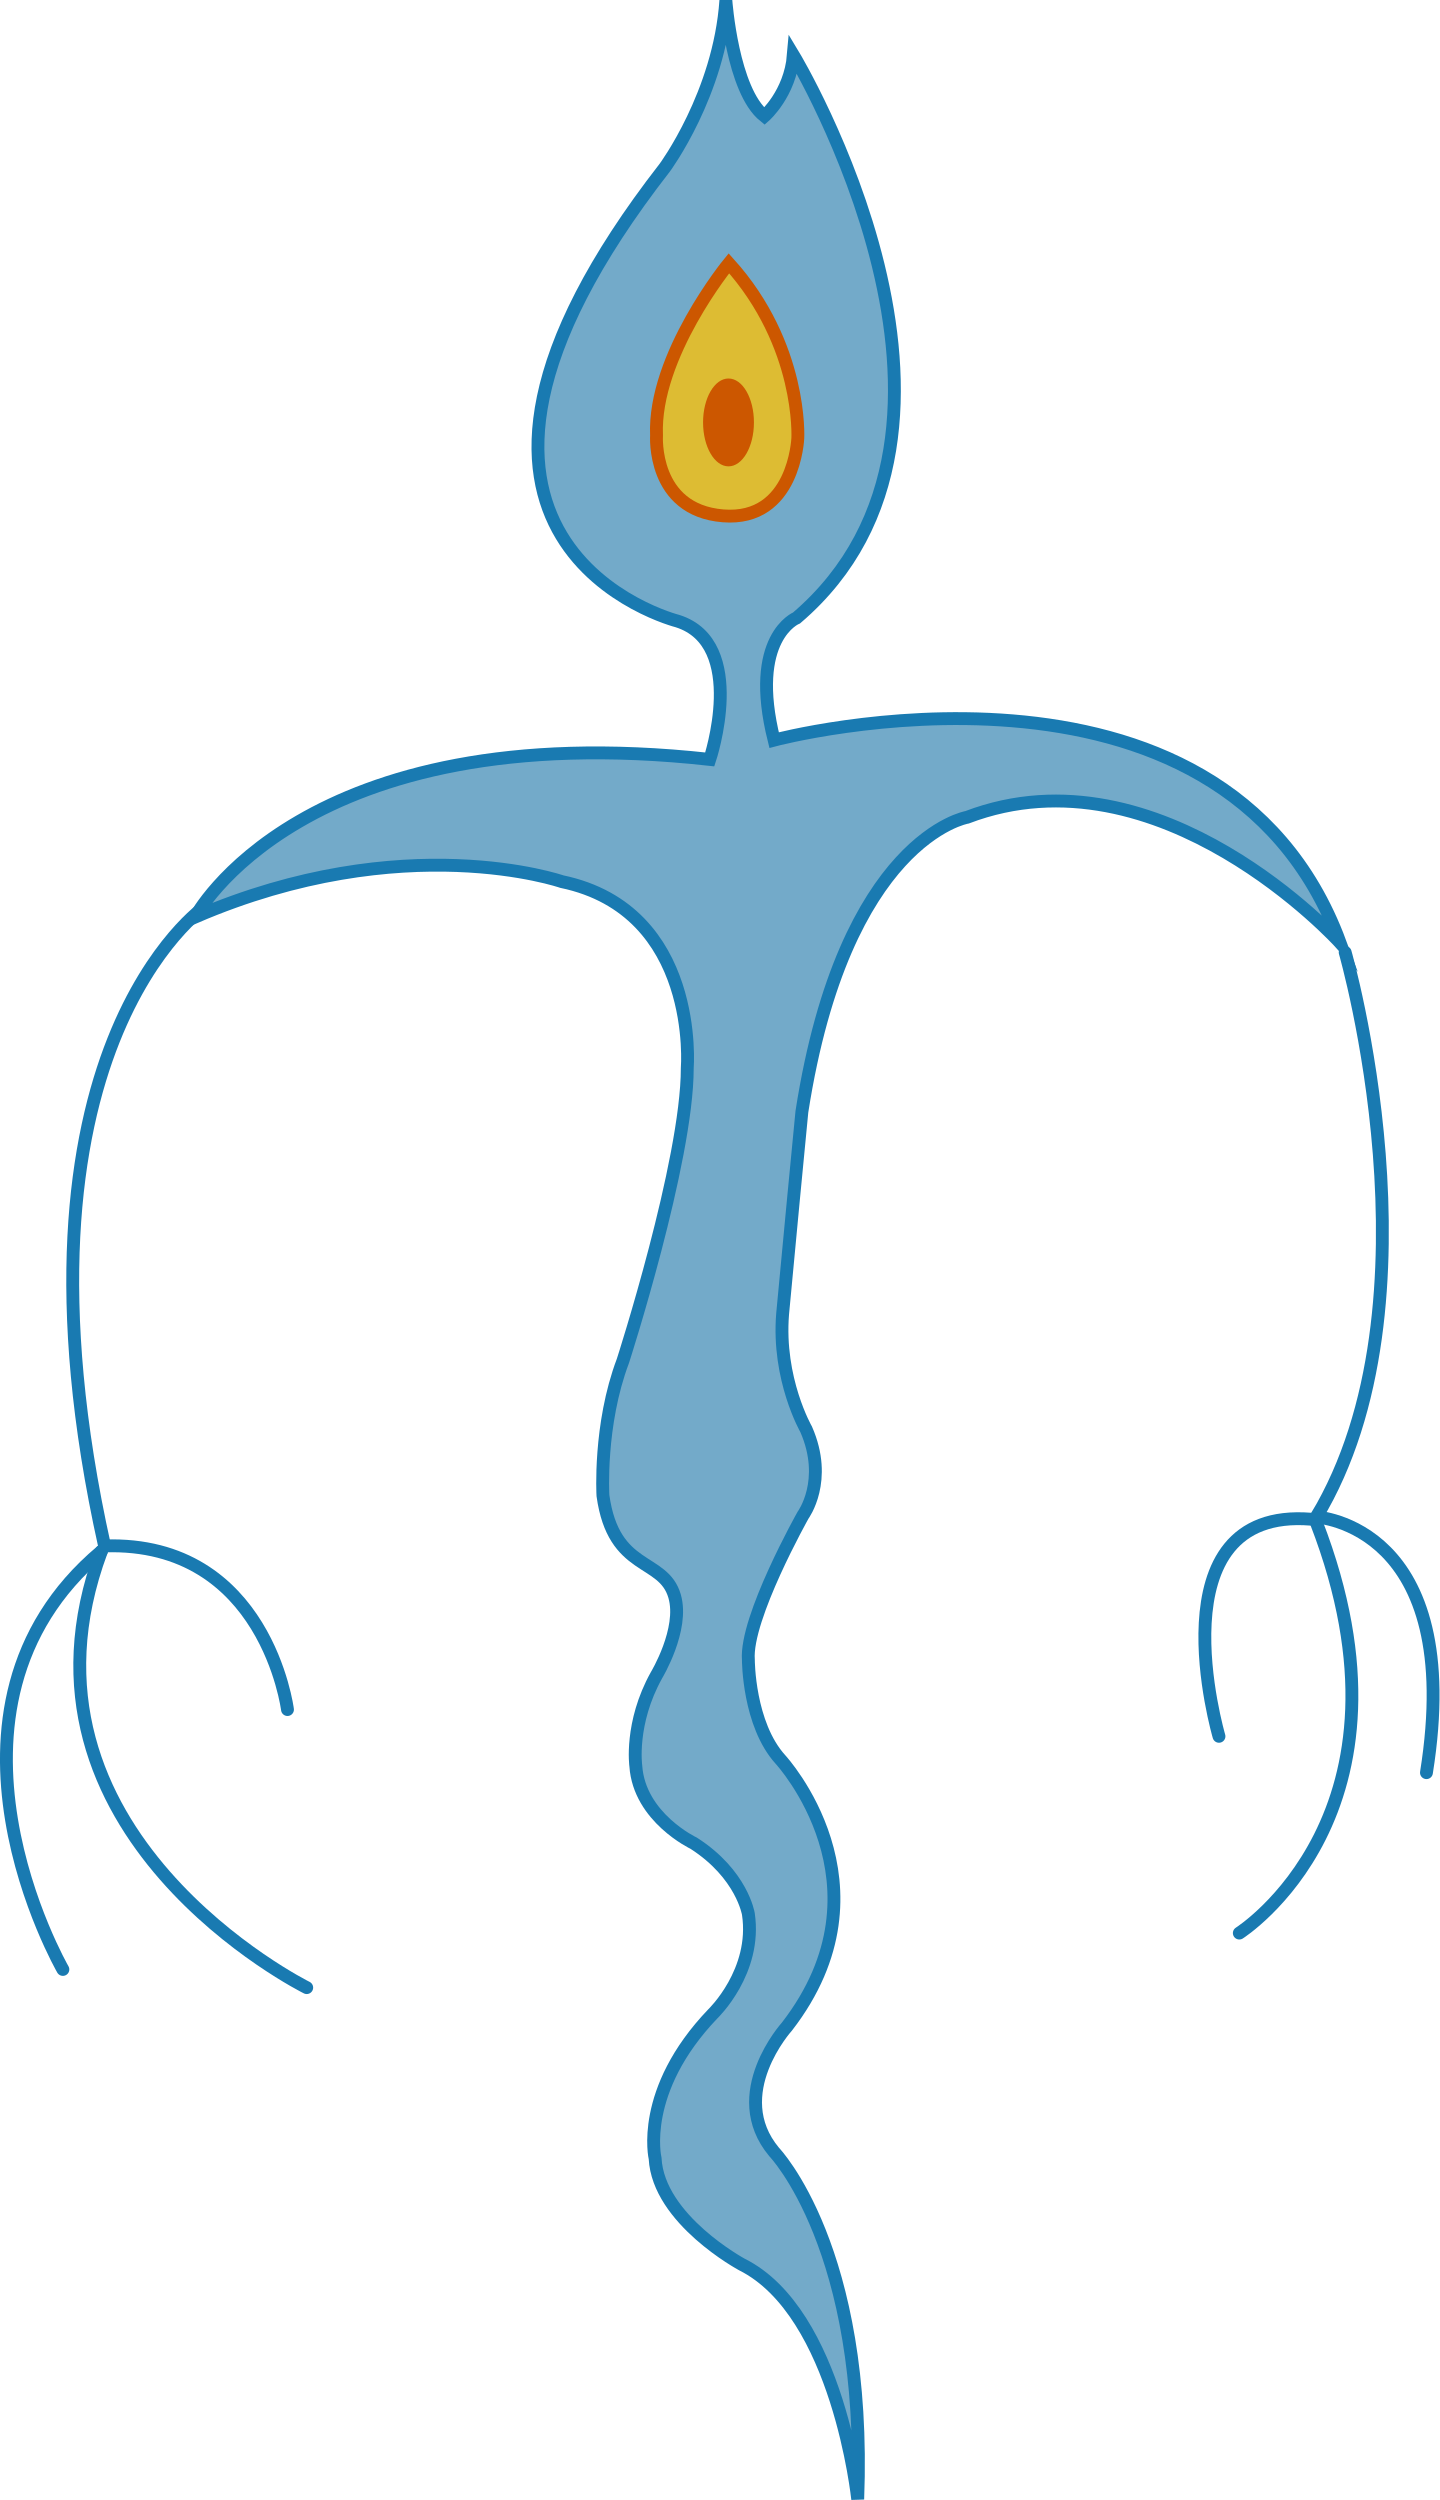
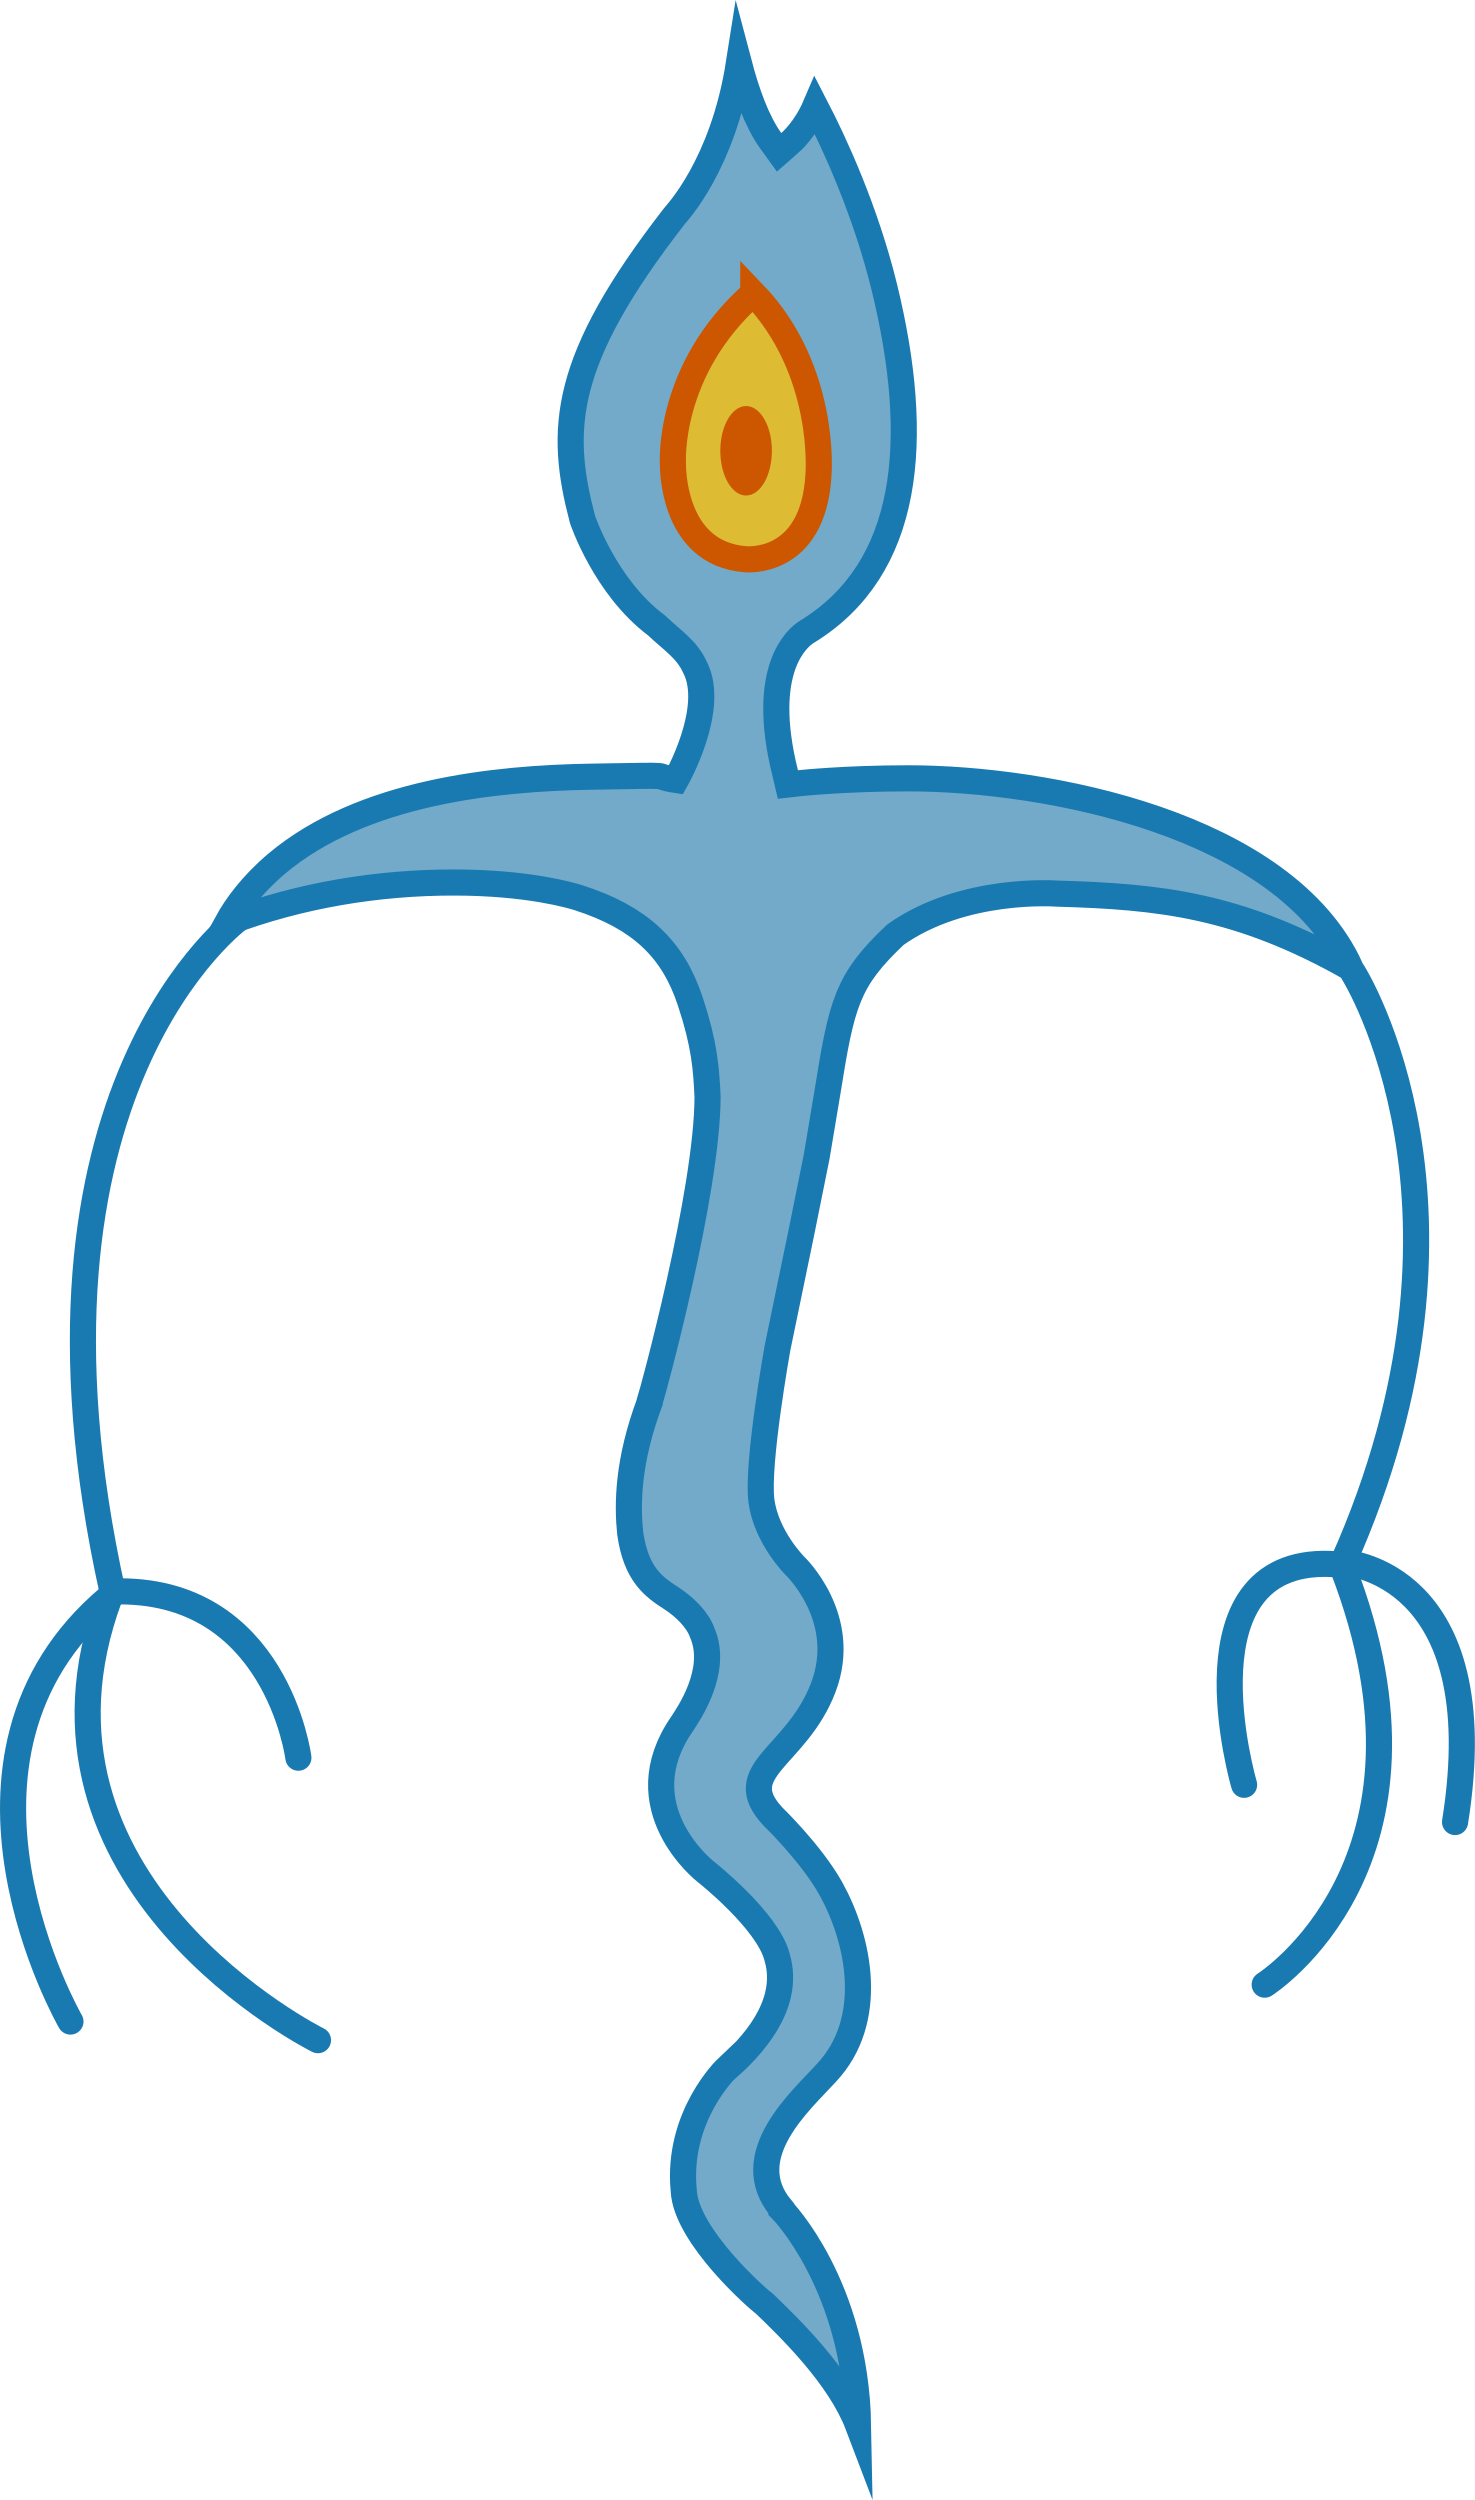
- <svg xmlns="http://www.w3.org/2000/svg" id="Capa_2" data-name="Capa 2" viewBox="0 0 447.61 777.35">
-   <g id="Capa_2-2" data-name="Capa 2">
-     <path d="M246.68,373.28l-3.33,35.25c-1.66,20.29,7.32,35.91,7.32,35.91,6.98,15.96-.97,26.69-.97,26.69,0,0-18,32-17,45,0,0,0,20,10,31,0,0,36,39,2,83,0,0-19,21-4,39,0,0,29,30,26,108,0,0-6-58-36-73,0,0-26-14-27-33,0,0-5-21,18-45,0,0,13.67-13.1,11-31,0,0-1.98-12.36-17-22,0,0-16.91-7.98-18-24,0,0-1.9-13.25,6.41-28.21,0,0,8.65-14.3,5.65-24.61-3.55-12.22-18.95-7.32-22.28-31.26,0,0-1.33-21.95,6.22-41.92,0,0,20-62,20-91,0,0,4-49-39-58,0,0-49-17-114,11,0,0,33-63,160-49,0,0,12-36-10-43,0,0-95-24-4-141,0,0,17-23,19-52,0,0,2,28,12,36,0,0,8-7,9-19,0,0,70,116,1,175,0,0-15,6-7,38,0,0,139-37,176,63,0,0-55.96-61.85-116-39,0,0-38.06,6.41-51.36,91.54l-2.66,27.6Z" fill="#73aac9" stroke="#197ab1" stroke-miterlimit="10" stroke-width="4" />
-   </g>
-   <g id="Capa_3" data-name="Capa 3">
-     <path d="M226.64,81.87s-23.55,28.78-22.5,53.51c0,0-1.52,23.23,20.69,25.02,22.21,1.79,23.24-24.14,23.24-24.14,0,0,1.56-28.89-21.43-54.39Z" fill="#ddbc33" stroke="#cc5700" stroke-miterlimit="10" stroke-width="4" />
-     <ellipse cx="226.52" cy="131.35" rx="7.91" ry="13.66" fill="#cc5700" />
-   </g>
-   <g id="Capa_4" data-name="Capa 4">
-     <path d="M418.27,296.13s31.26,108.74-8.98,175.58c0,0,46.56,2.33,34.25,79.48" fill="none" stroke="#197ab1" stroke-linecap="round" stroke-miterlimit="10" stroke-width="4" />
-     <path d="M385.35,601.07s58.86-37.24,23.94-127.7" fill="none" stroke="#197ab1" stroke-linecap="round" stroke-miterlimit="10" stroke-width="4" />
-     <path d="M379.03,539.89s-20.95-71.5,28.6-67.51" fill="none" stroke="#197ab1" stroke-linecap="round" stroke-miterlimit="10" stroke-width="4" />
-     <path d="M63.78,281.83S-1.73,326.4,32.52,480.69" fill="none" stroke="#197ab1" stroke-linecap="round" stroke-miterlimit="10" stroke-width="4" />
-     <path d="M89.39,531.57s-6.65-52.54-56.86-50.88" fill="none" stroke="#197ab1" stroke-linecap="round" stroke-miterlimit="10" stroke-width="4" />
-     <path d="M95.37,618.03S-1.06,570.15,31.52,482.36" fill="none" stroke="#197ab1" stroke-linecap="round" stroke-miterlimit="10" stroke-width="4" />
-     <path d="M19.55,612.38s-46.56-80.81,11.97-130.02" fill="none" stroke="#197ab1" stroke-linecap="round" stroke-miterlimit="10" stroke-width="4" />
+ <svg xmlns="http://www.w3.org/2000/svg" id="Capa_2" data-name="Capa 2" viewBox="0 0 451.63 765.55">
+   <g id="Capa_1-2" data-name="Capa 1">
+     <g id="Capa_2-2" data-name="Capa 2">
+       <path d="M222.67,633.44c6.9-6.2,19.7-19.1,15.3-34.1-2.9-11.3-22-26.3-22-26.3,0,0-25-19.6-7-45.3,1.7-2.7,11.1-16,6.1-27.7-1.5-4.2-5.5-8-9.3-10.5-5.4-3.5-11-7.2-12.8-20.1-.9-8.7-.8-22,6-40.1v-.2c.9-2.6,17.6-63.8,17.7-93.2-.4-8.6-.9-16.1-5.3-29.3-5.3-16.2-15.5-25.7-34.1-31.7-2.2-.7-15.4-4.7-38.4-4.7s-46.8,3.8-69.3,12.3c2.7-4.9,7.4-11.5,15.2-18.1,26.2-22,66.8-26.1,96.2-26.6s16.9-.4,26,1c0,0,12.5-21.9,5.8-34.6-2.5-5.5-7-8.2-11.7-12.7-15.8-11.8-22.7-32.5-22.7-32.5-7.3-27.7-6.15-48.67,28.15-92.87.5-.7,14.85-15.52,19.75-46.73,2.3,8.7,5.4,17.6,9.7,23.6l2.6,3.6,3.3-2.9c.3-.2,4.8-4.2,7.8-11.2,5.8,11.2,15.4,31.9,21.2,55.7,11.3,46.5,7.9,86-23.9,105.3-2.8,1.8-14.5,11.4-6.5,43.3l.8,3.4,3.5-.4s13.9-1.5,33.4-1.5c42.1,0,115.2,13.9,135.4,58.1-34.4-19.5-58.7-21.9-90-22.8,0,0-28.6-2.2-49.4,12.6-14.8,14-16.4,20.8-20.8,48.3l-3.3,19.7-4.7,23.3-7.3,35.3s-6.4,35.7-4.9,46.8,10.2,19.8,10.2,19.8c0,0,16.9,16,8.7,37.4s-28.5,25.3-15.4,39.4c0,0,11.7,11.3,17.7,22,8.9,16,13.7,40.5-1.3,56.5-7.4,8.2-27.4,25.4-13.8,41.6h0v.2c.2.2,22.7,23.2,23.5,66.1h0c-5.7-15-21-29.8-28.8-37.3-1.1-.6-24-20.5-24.6-34.6-2.2-22.8,13.3-37.5,13.3-37.5v.2Z" fill="#73aac9" stroke="#197ab1" stroke-miterlimit="10" stroke-width="8" />
+     </g>
+     <g id="Capa_3" data-name="Capa 3">
+       <path d="M230.67,89.84c-26.59,23.55-24.6,52.2-24.6,52.2,0,0-.66,27.44,22.18,29.21,0,0,20.84,2.22,22.39-25.94,0,0,2.66-31.92-19.97-55.48h0Z" fill="#ddbc33" stroke="#cc5700" stroke-miterlimit="10" stroke-width="8" />
+       <ellipse cx="228.47" cy="138.04" rx="7.9" ry="13.7" fill="#cc5700" />
+     </g>
+     <g id="Capa_4" data-name="Capa 4">
+       <path d="M414.47,298.04s45.2,71.8-3.2,180.4c0,0,46.6,2.3,34.3,79.5" fill="none" stroke="#197ab1" stroke-linecap="round" stroke-miterlimit="10" stroke-width="8" />
+       <path d="M387.27,607.74s58.9-37.2,23.9-127.7" fill="none" stroke="#197ab1" stroke-linecap="round" stroke-miterlimit="10" stroke-width="8" />
+       <path d="M380.97,546.54s-21-71.5,28.6-67.5" fill="none" stroke="#197ab1" stroke-linecap="round" stroke-miterlimit="10" stroke-width="8" />
+       <path d="M73.67,280.84S.27,333.14,34.47,487.44" fill="none" stroke="#197ab1" stroke-linecap="round" stroke-miterlimit="10" stroke-width="8" />
+       <path d="M91.37,538.24s-6.7-52.5-56.9-50.9" fill="none" stroke="#197ab1" stroke-linecap="round" stroke-miterlimit="10" stroke-width="8" />
+       <path d="M97.37,624.74S.97,576.84,33.57,489.04" fill="none" stroke="#197ab1" stroke-linecap="round" stroke-miterlimit="10" stroke-width="8" />
+       <path d="M21.57,619.04s-46.6-80.8,12-130" fill="none" stroke="#197ab1" stroke-linecap="round" stroke-miterlimit="10" stroke-width="8" />
+     </g>
  </g>
</svg>
